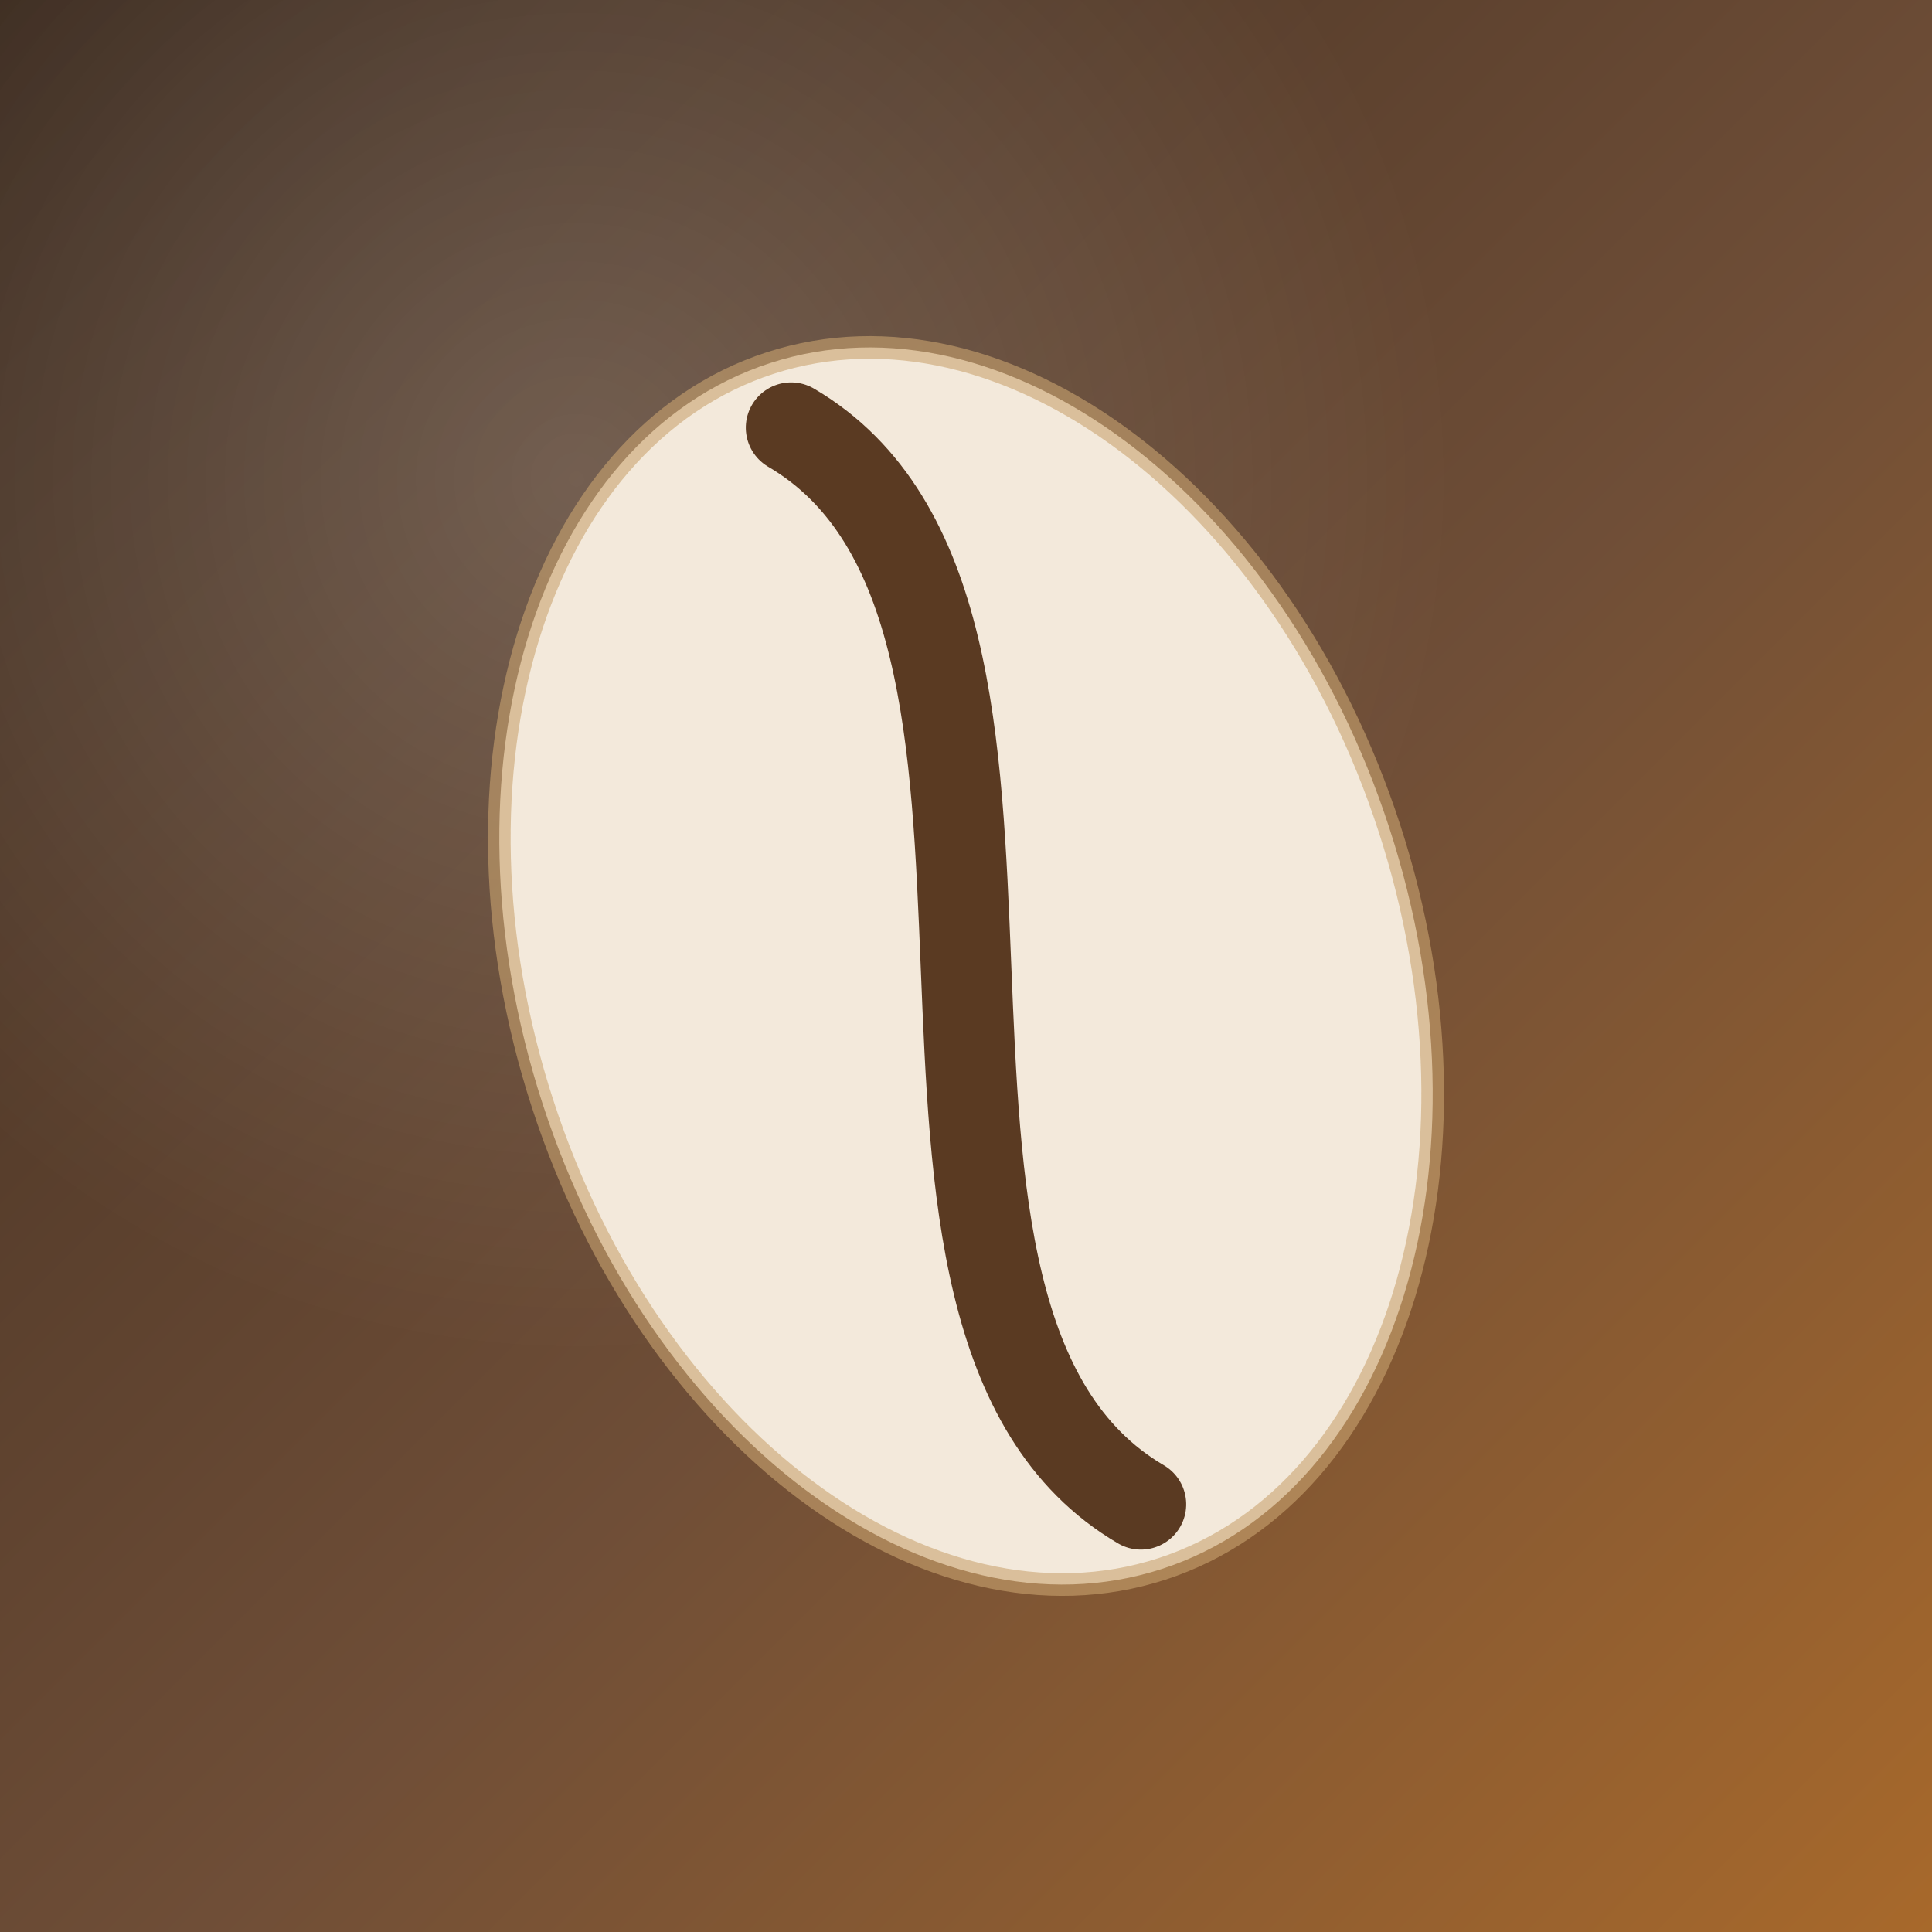
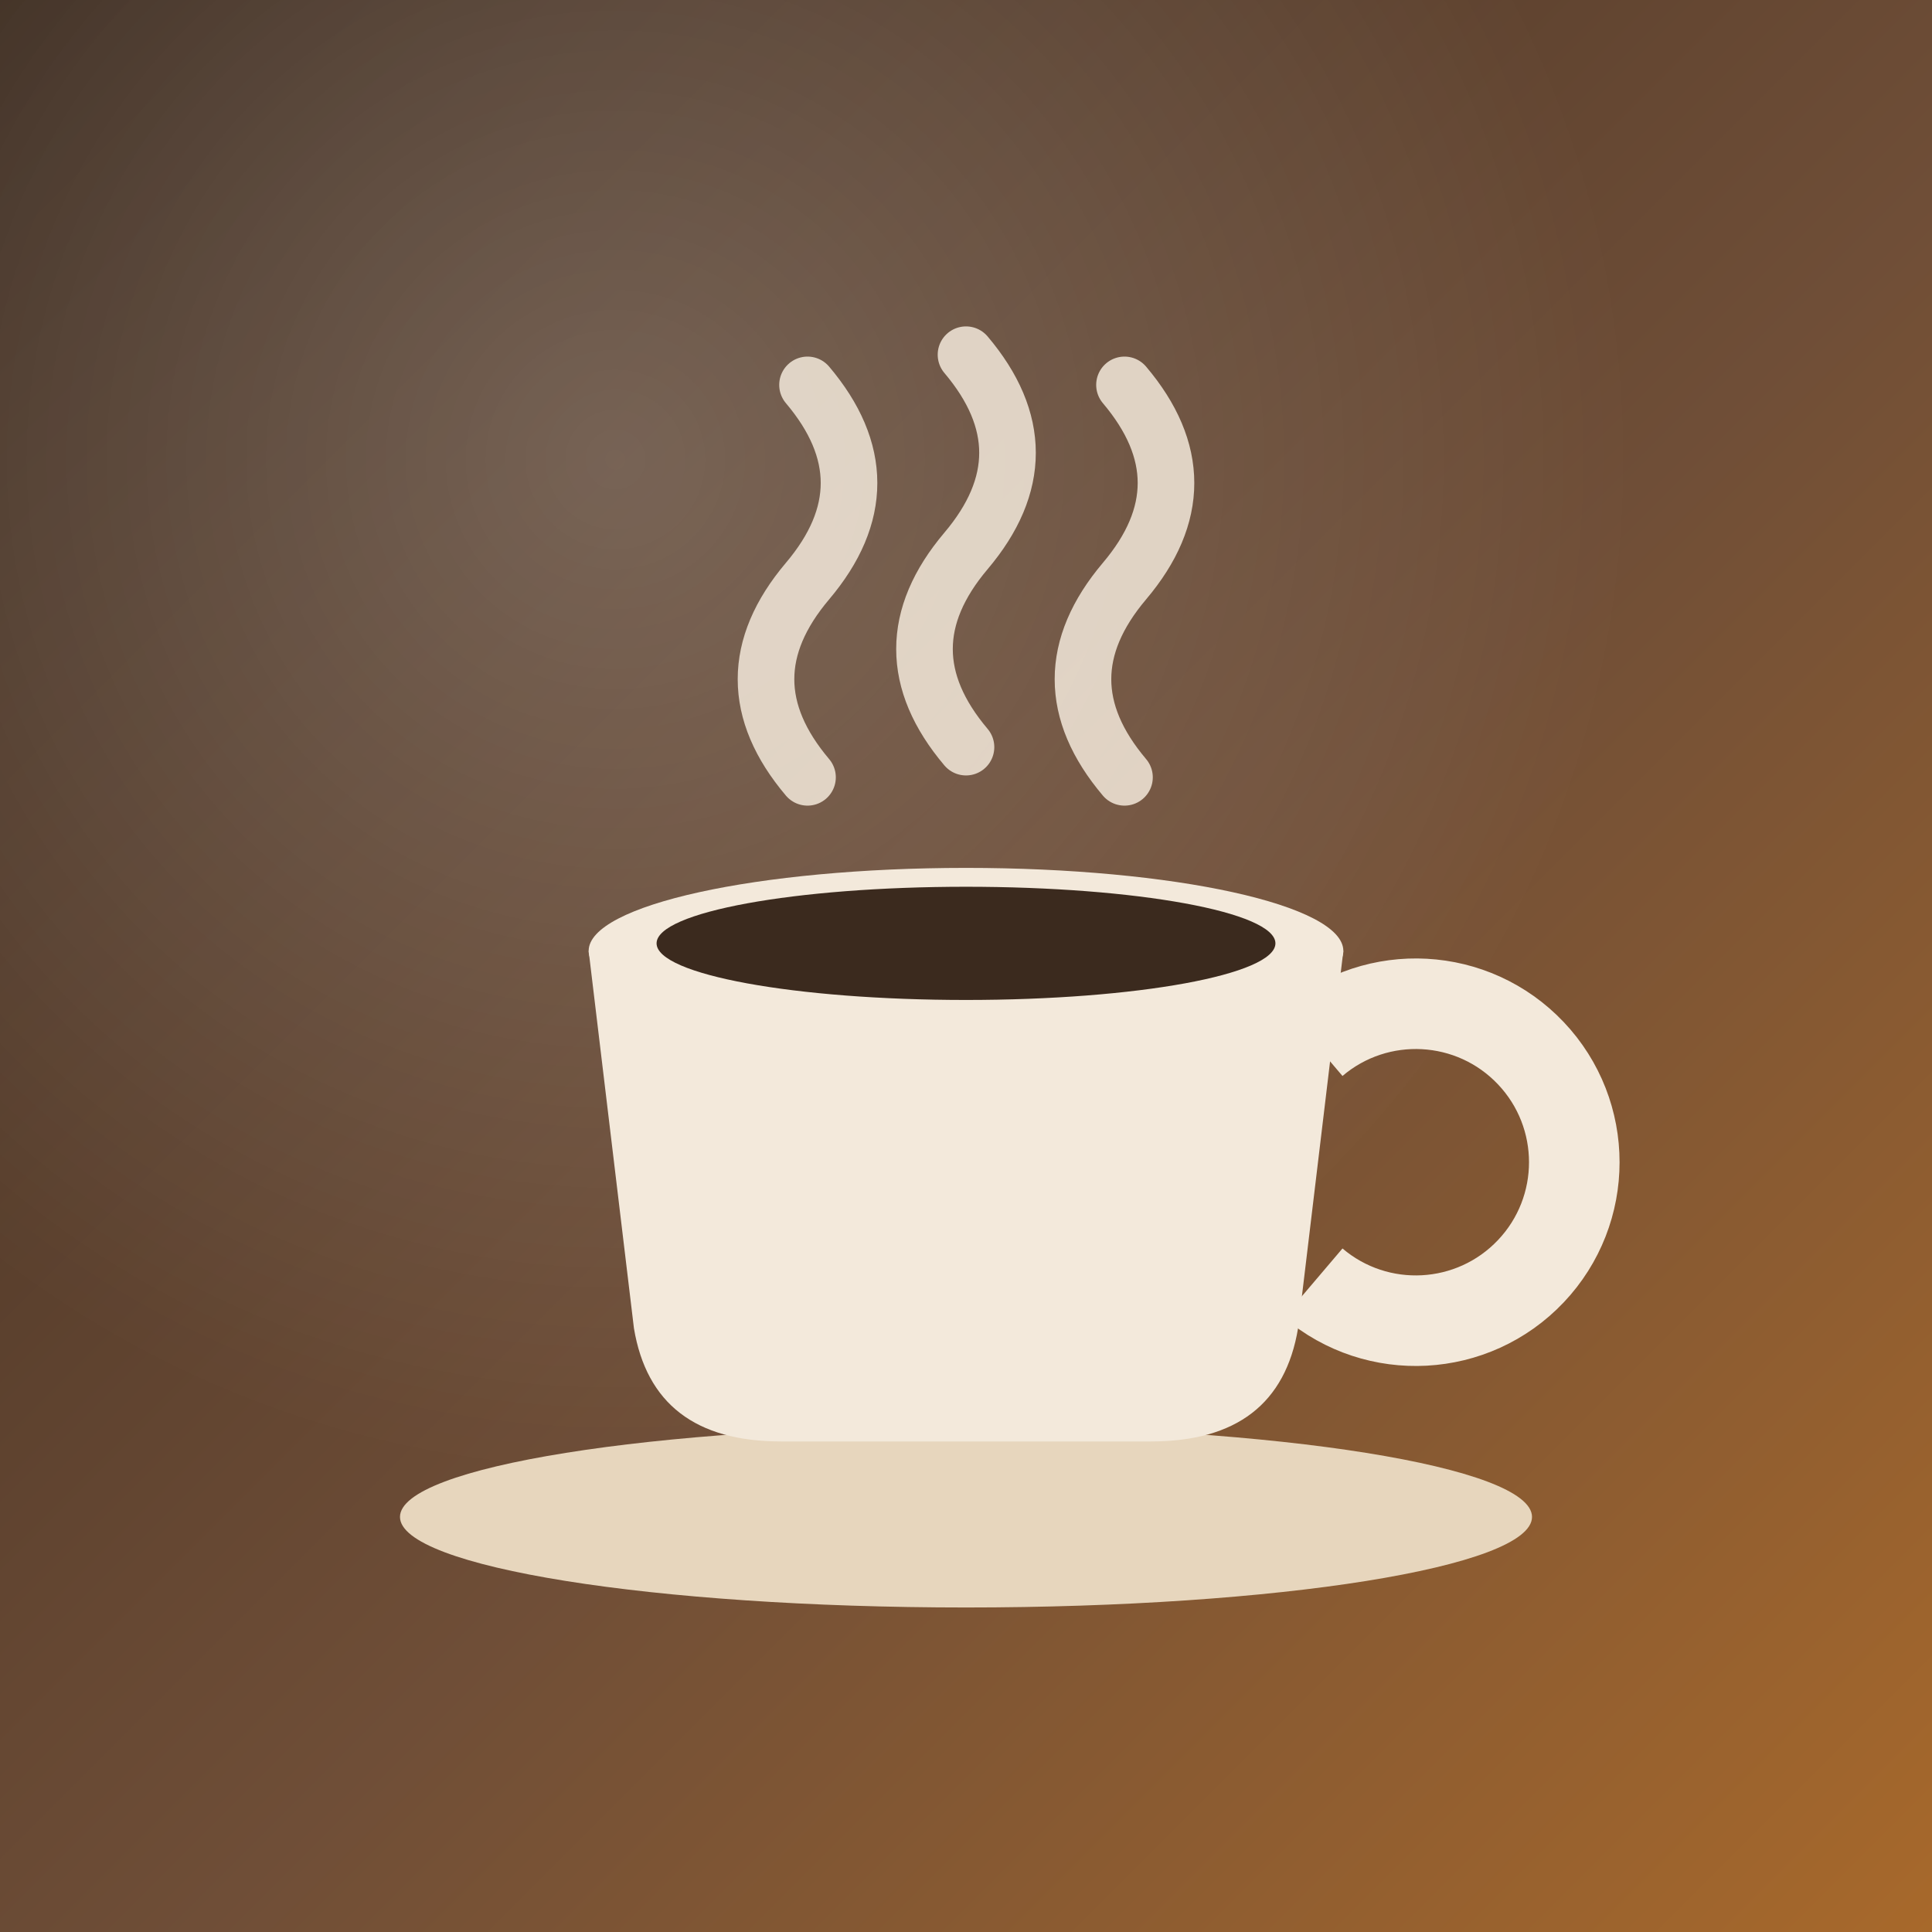
<svg xmlns="http://www.w3.org/2000/svg" viewBox="0 0 512 512" role="img" aria-label="Coffee Tracker">
  <defs>
    <linearGradient id="bg" x1="0" y1="0" x2="1" y2="1">
      <stop offset="0" stop-color="#3b2a1e" />
      <stop offset="0.55" stop-color="#6f4e37" />
      <stop offset="1" stop-color="#a8692b" />
    </linearGradient>
-     <radialGradient id="glow" cx="0.3" cy="0.25" r="0.9">
-       <stop offset="0" stop-color="#ffffff" stop-opacity="0.18" />
-       <stop offset="0.5" stop-color="#ffffff" stop-opacity="0" />
+     <radialGradient id="glow" cx="0.32" cy="0.24" r="0.95">
+       <stop offset="0" stop-color="#ffffff" stop-opacity="0.20" />
+       <stop offset="0.55" stop-color="#ffffff" stop-opacity="0" />
    </radialGradient>
  </defs>
  <rect width="512" height="512" fill="url(#bg)" />
  <rect width="512" height="512" fill="url(#glow)" />
-   <g transform="translate(256 256) rotate(-18)">
-     <ellipse rx="118" ry="168" fill="#f3e9db" />
-     <ellipse rx="118" ry="168" fill="none" stroke="#caa46f" stroke-width="6" opacity="0.6" />
-     <path d="M0,-150 C 64,-78 -64,78 0,150" fill="none" stroke="#5a3a22" stroke-width="24" stroke-linecap="round" />
+   <g fill="none" stroke="#f3e9db" stroke-width="15" stroke-linecap="round" opacity="0.85">
+     <path d="M214 206 q-22 -26 0 -52 q22 -26 0 -52" />
+     <path d="M256 198 q-22 -26 0 -52 q22 -26 0 -52" />
+     <path d="M298 206 q-22 -26 0 -52 q22 -26 0 -52" />
  </g>
+   <ellipse cx="256" cy="402" rx="150" ry="24" fill="#e7d6bd" />
+   <path d="M348 276 a42 42 0 1 1 0 64" fill="none" stroke="#f3e9db" stroke-width="24" />
+   <path d="M156 252 L356 252 L344 352 Q339 382 305 382 L207 382 Q173 382 168 352 Z" fill="#f3e9db" />
+   <ellipse cx="256" cy="252" rx="100" ry="22" fill="#f3e9db" />
+   <ellipse cx="256" cy="250" rx="82" ry="15" fill="#3b2a1e" />
</svg>
